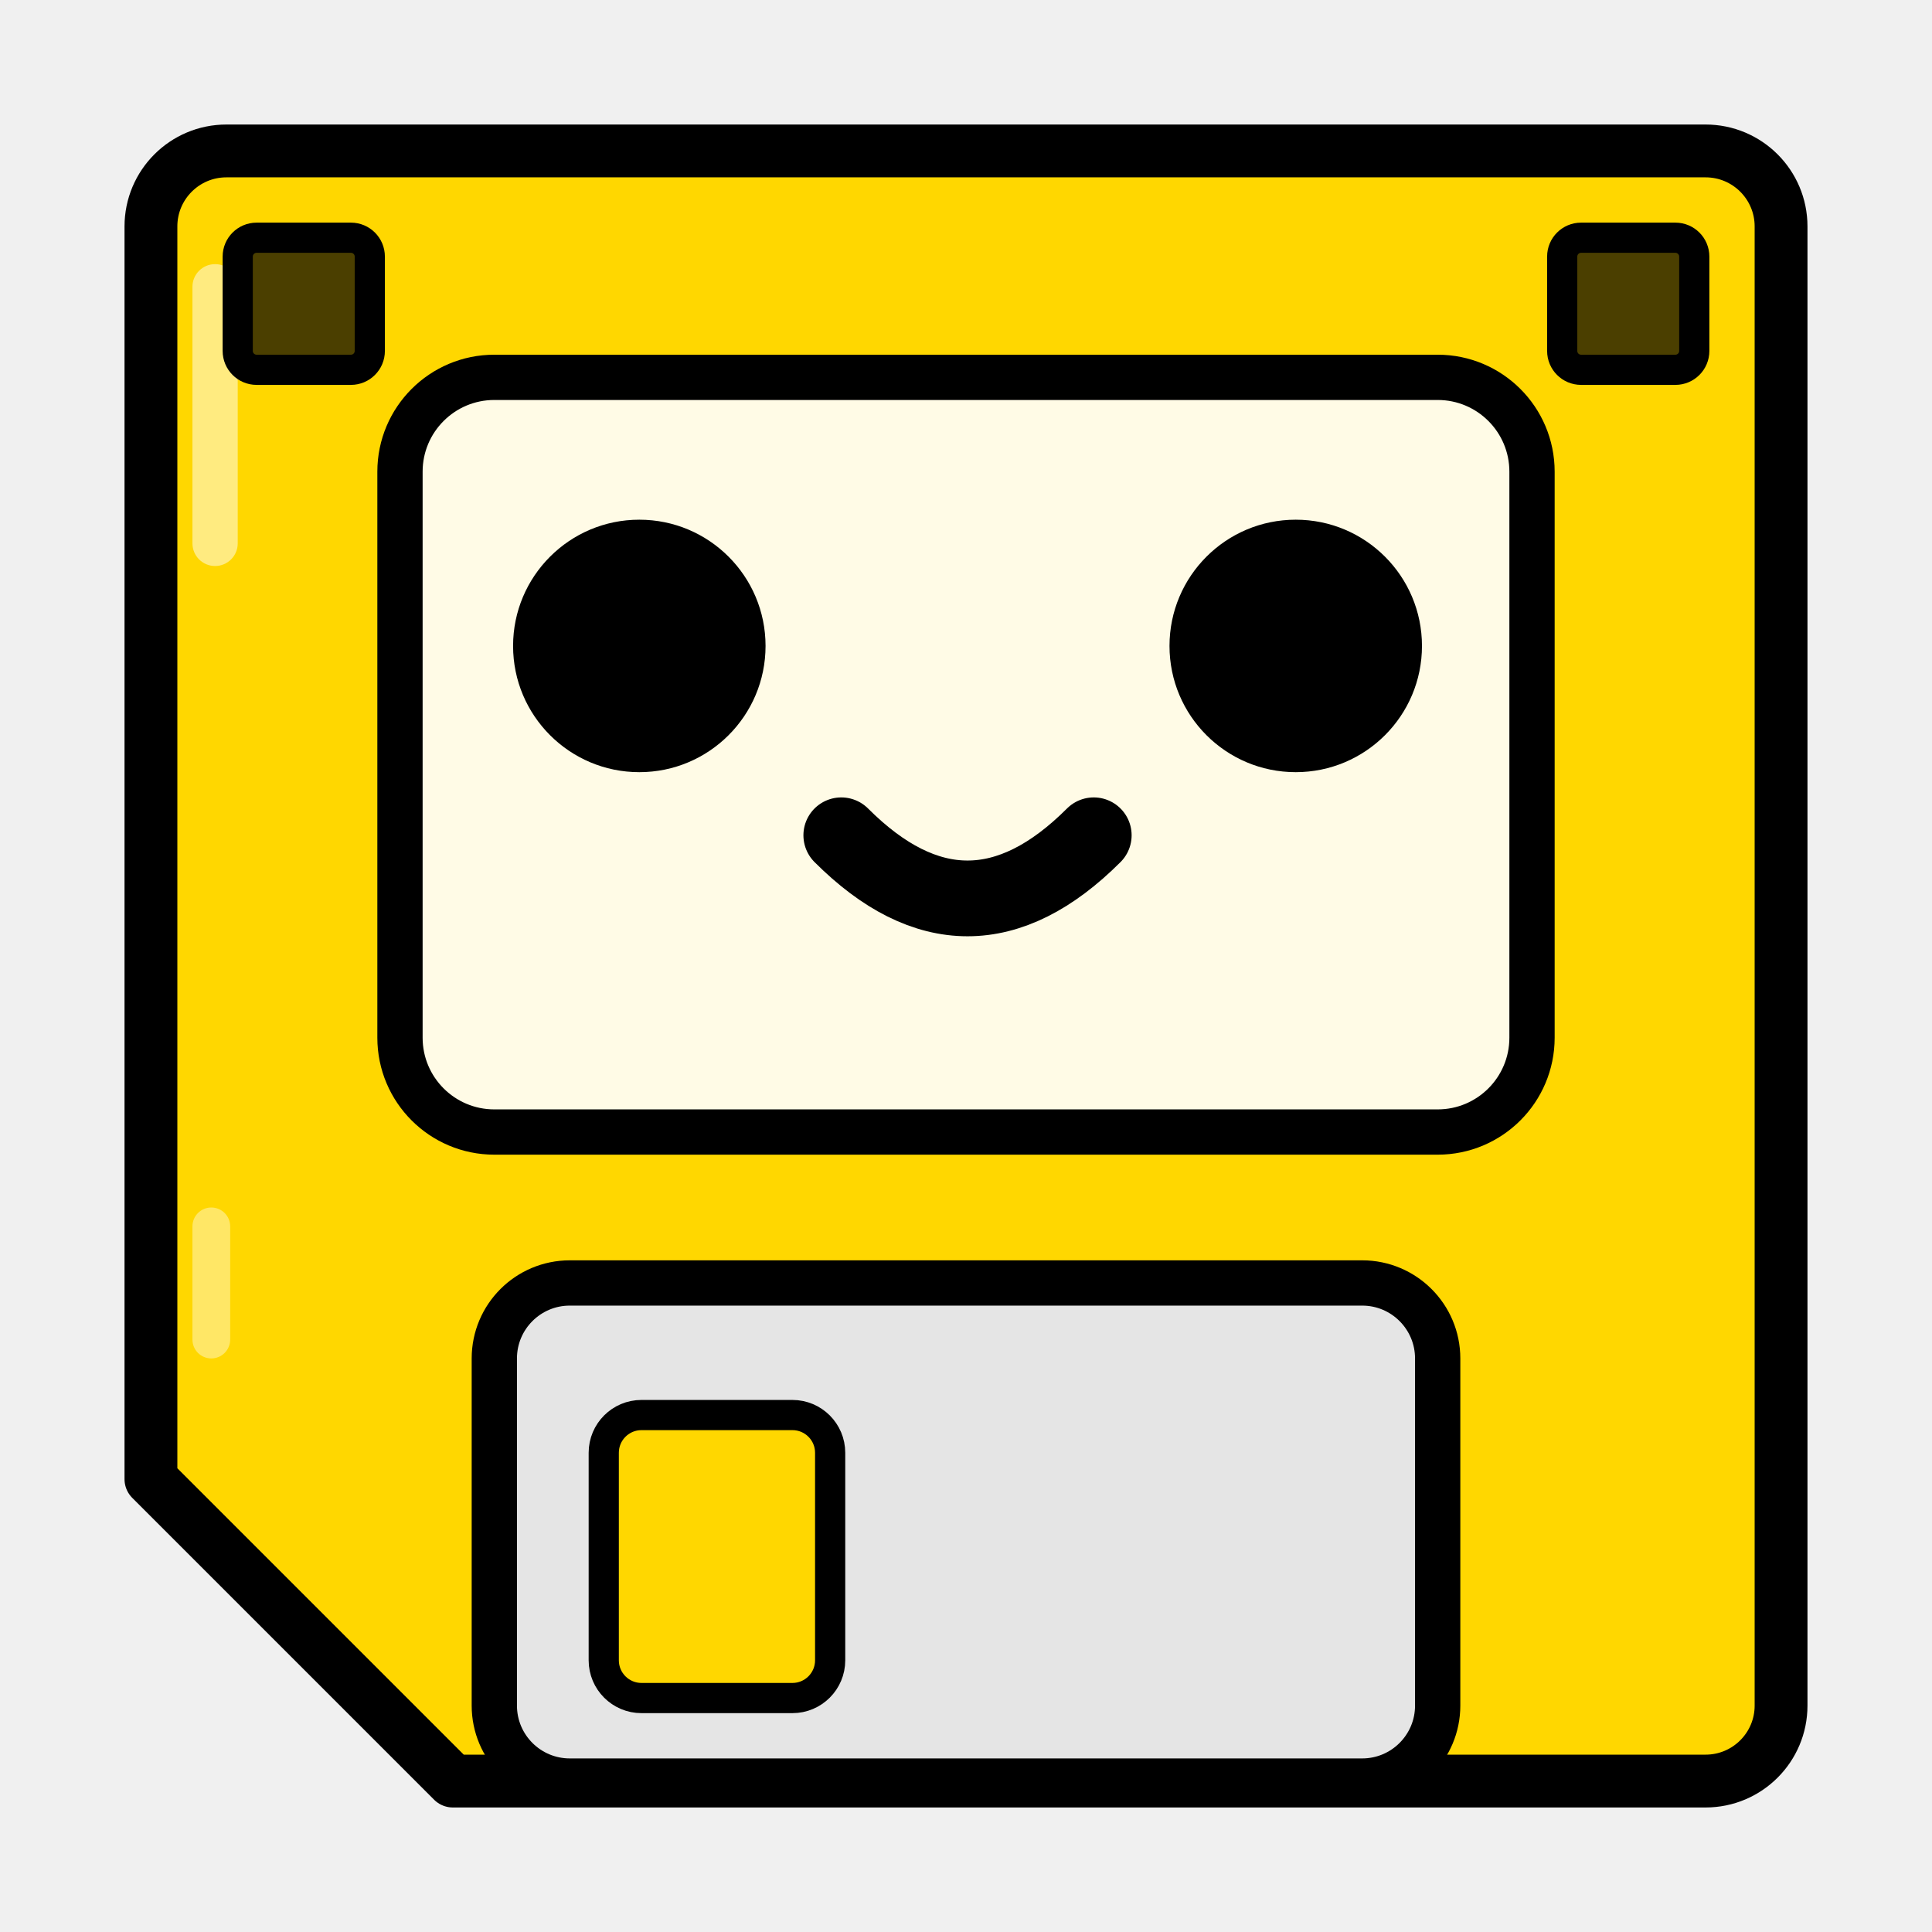
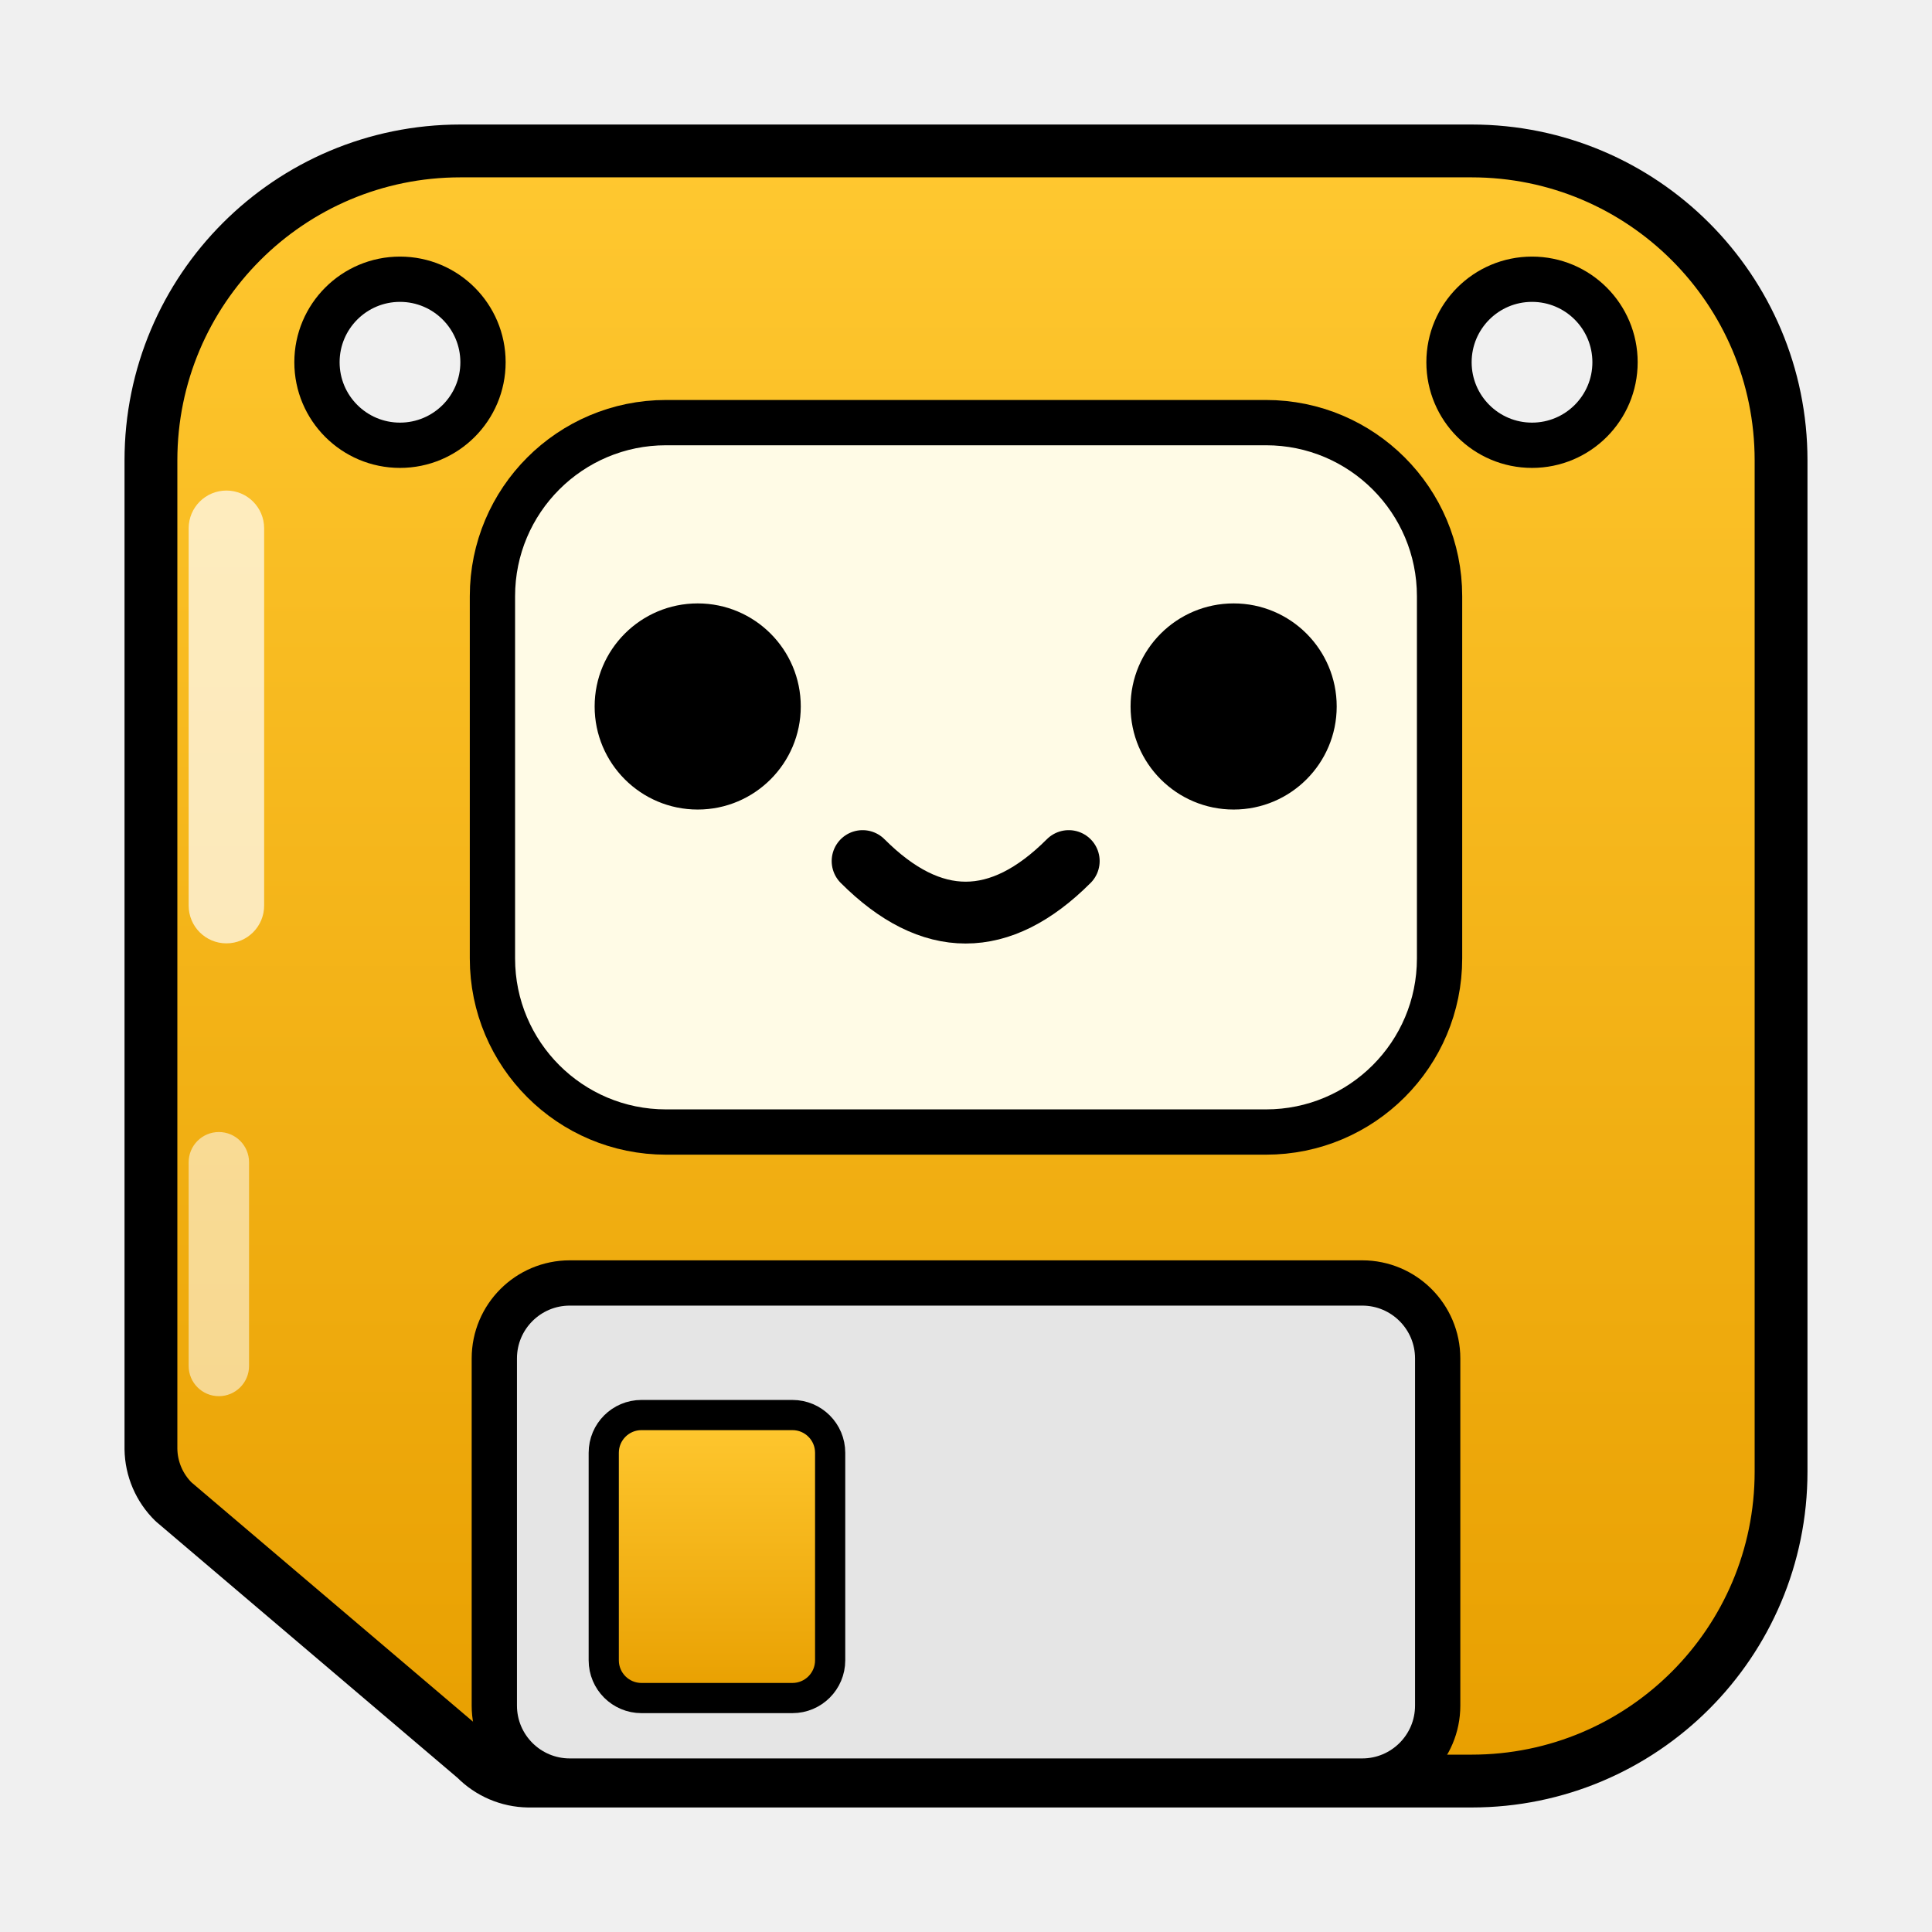
<svg xmlns="http://www.w3.org/2000/svg" width="512" height="512" viewBox="0 0 512 512" version="1.1" id="svg10">
-   <defs id="defs10" />
-   <path d="M60,40 H452 A20,20 0 0 1 472,60 V452 A20,20 0 0 1 452,472 H120 L40,392 V60 A20,20 0 0 1 60,40 Z" fill="#FFD700" stroke="black" stroke-width="14" stroke-linejoin="round" id="path1" />
-   <rect x="51" y="70" width="12" height="80" rx="6" fill="#ffffff" fill-opacity="0.5" id="rect1" />
-   <rect x="51" y="320" width="10" height="40" rx="5" fill="#ffffff" fill-opacity="0.4" id="rect2" />
-   <rect x="63" y="63" width="35" height="35" rx="5" fill="#4b3f00" stroke="#000000" stroke-width="8" id="rect3" />
-   <rect x="414" y="63" width="35" height="35" rx="5" fill="#4b3f00" stroke="#000000" stroke-width="8" id="rect4" />
-   <rect x="106" y="100" width="300" height="200" rx="25" fill="#FFFBE6" stroke="black" stroke-width="12" id="rect5" />
-   <rect x="131" y="340" width="250" height="132" rx="20" fill="#E5E5E5" stroke="black" stroke-width="12" id="rect9" />
-   <rect x="160" y="375" width="60" height="75" rx="10" fill="#FFD700" stroke="black" stroke-width="8" id="rect10" />
-   <g id="g1">
+   <defs id="defs10">
+     <mask id="hole-mask">
+       <rect x="0" y="0" width="512" height="512" fill="white" id="rect1" />
+       <circle cx="106" cy="96" r="22" fill="black" id="circle1" />
+       <circle cx="406" cy="96" r="22" fill="black" id="circle2" />
+     </mask>
+     <linearGradient id="yellow-gradient" x1="0" y1="0" x2="0" y2="1">
+       <stop offset="0%" stop-color="#ffc830" />
+       <stop offset="100%" stop-color="#e89f00" />
+     </linearGradient>
+   </defs>
+   <path d="M122,40 H390 A82,82 0 0 1 472,122 V390 A82,82 0 0 1 390,472 H140 A20,20 0 0 1 126,466 L46,398 A20,20 0 0 1 40,384 V122 A82,82 0 0 1 122,40 Z" fill="url(#yellow-gradient)" stroke="#000000" stroke-width="14" stroke-linejoin="round" id="path1" mask="url(#hole-mask)" />
+   <rect x="50" y="130" width="20" height="120" rx="10" fill="#ffffff" fill-opacity="0.7" id="rect2" />
+   <rect x="50" y="300" width="16" height="70" rx="8" fill="#ffffff" fill-opacity="0.55" id="rect3" />
+   <circle cx="106" cy="96" r="22" fill="none" stroke="#000000" stroke-width="12" id="hole-left" />
+   <circle cx="406" cy="96" r="22" fill="none" stroke="#000000" stroke-width="12" id="hole-right" />
+   <rect x="130.502" y="112" width="250.996" height="188" rx="46" fill="#fffbe6" stroke="#000000" stroke-width="12" id="rect5" />
+   <rect x="131" y="340" width="250" height="132" rx="20" fill="#E5E5E5" stroke="#000000" stroke-width="12" id="rect9" />
+   <rect x="160" y="375" width="60" height="75" rx="10" fill="url(#yellow-gradient)" stroke="#000000" stroke-width="8" id="rect10" />
+   <g id="g1" transform="matrix(0.816445,0,0,0.816445,46.57292,47.46491)">
    <circle cx="169.425" cy="171.179" r="33.454" fill="#000000" id="circle8" style="stroke-width:3.345" />
    <circle cx="343.383" cy="171.179" r="33.454" fill="#000000" id="circle9" style="stroke-width:3.345" />
-     <path d="m 222.95,221.359 q 33.454,33.454 66.907,0" fill="none" stroke="#000000" stroke-width="20.072" stroke-linecap="round" id="path9" />
+     <path d="m 222.95,221.359 q 33.454,33.454 66.907,0" fill="none" stroke-width="20.072" stroke-linecap="round" stroke="#000000" id="path9" />
  </g>
</svg>
